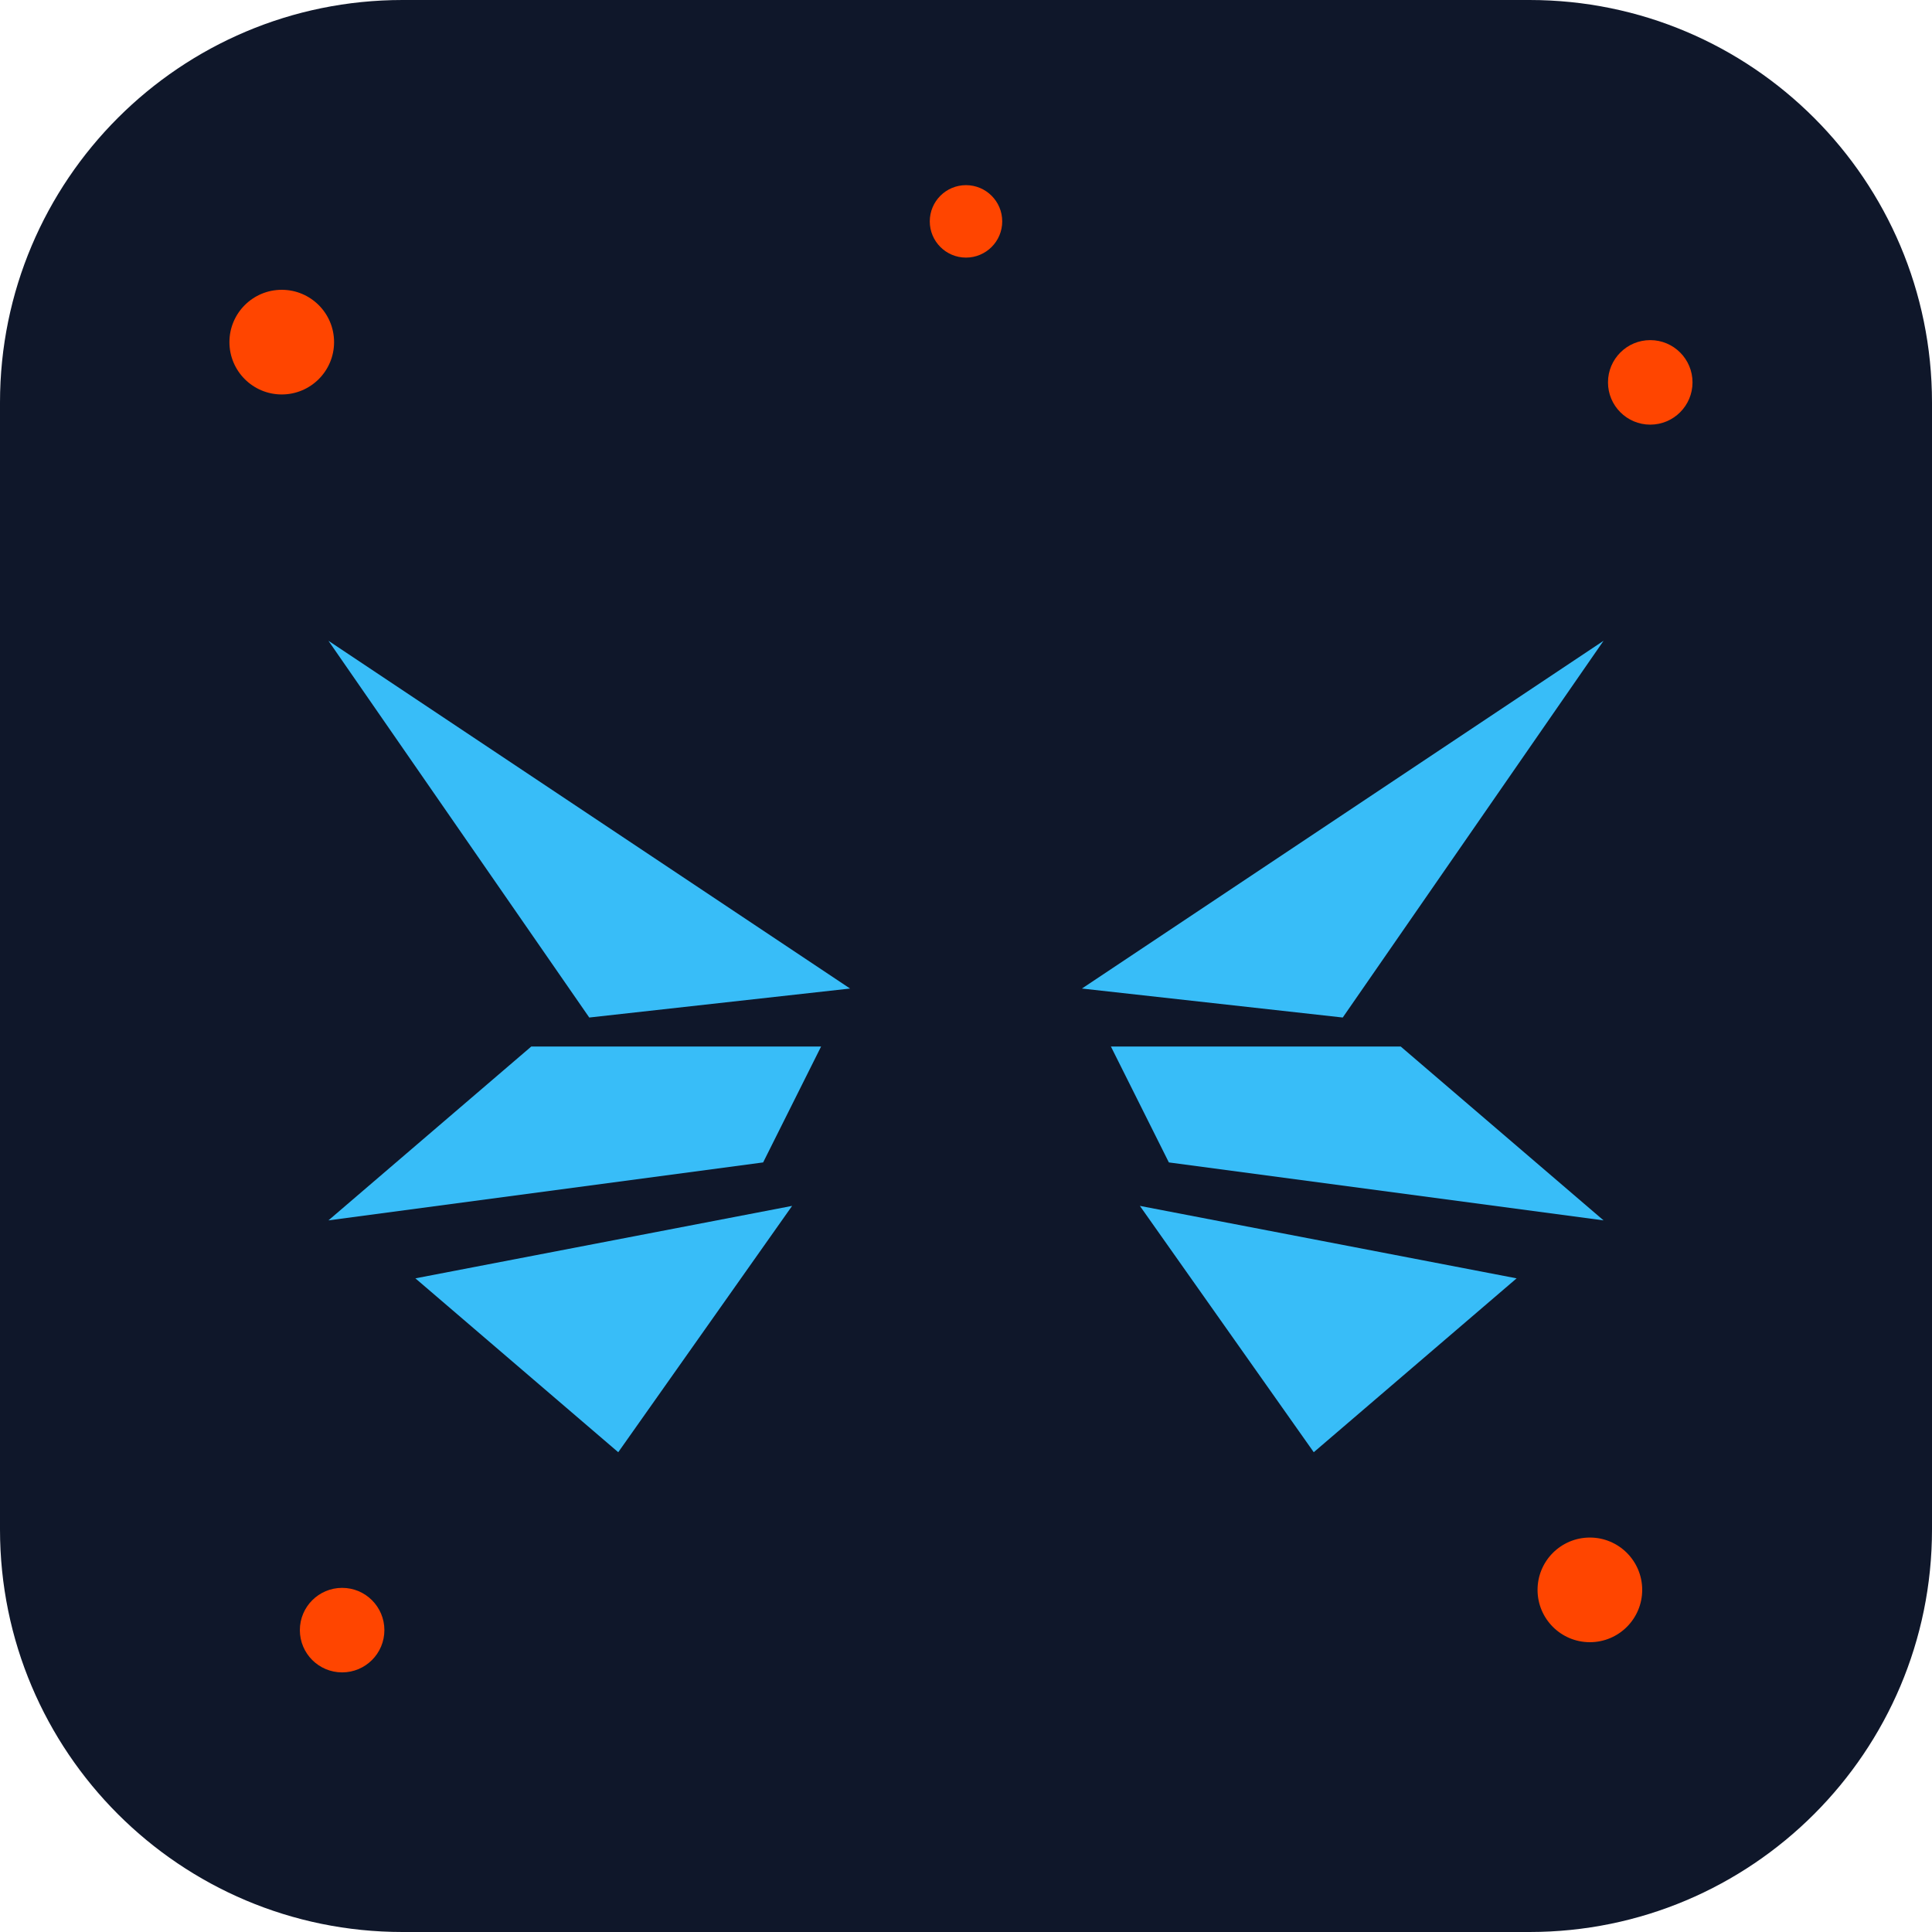
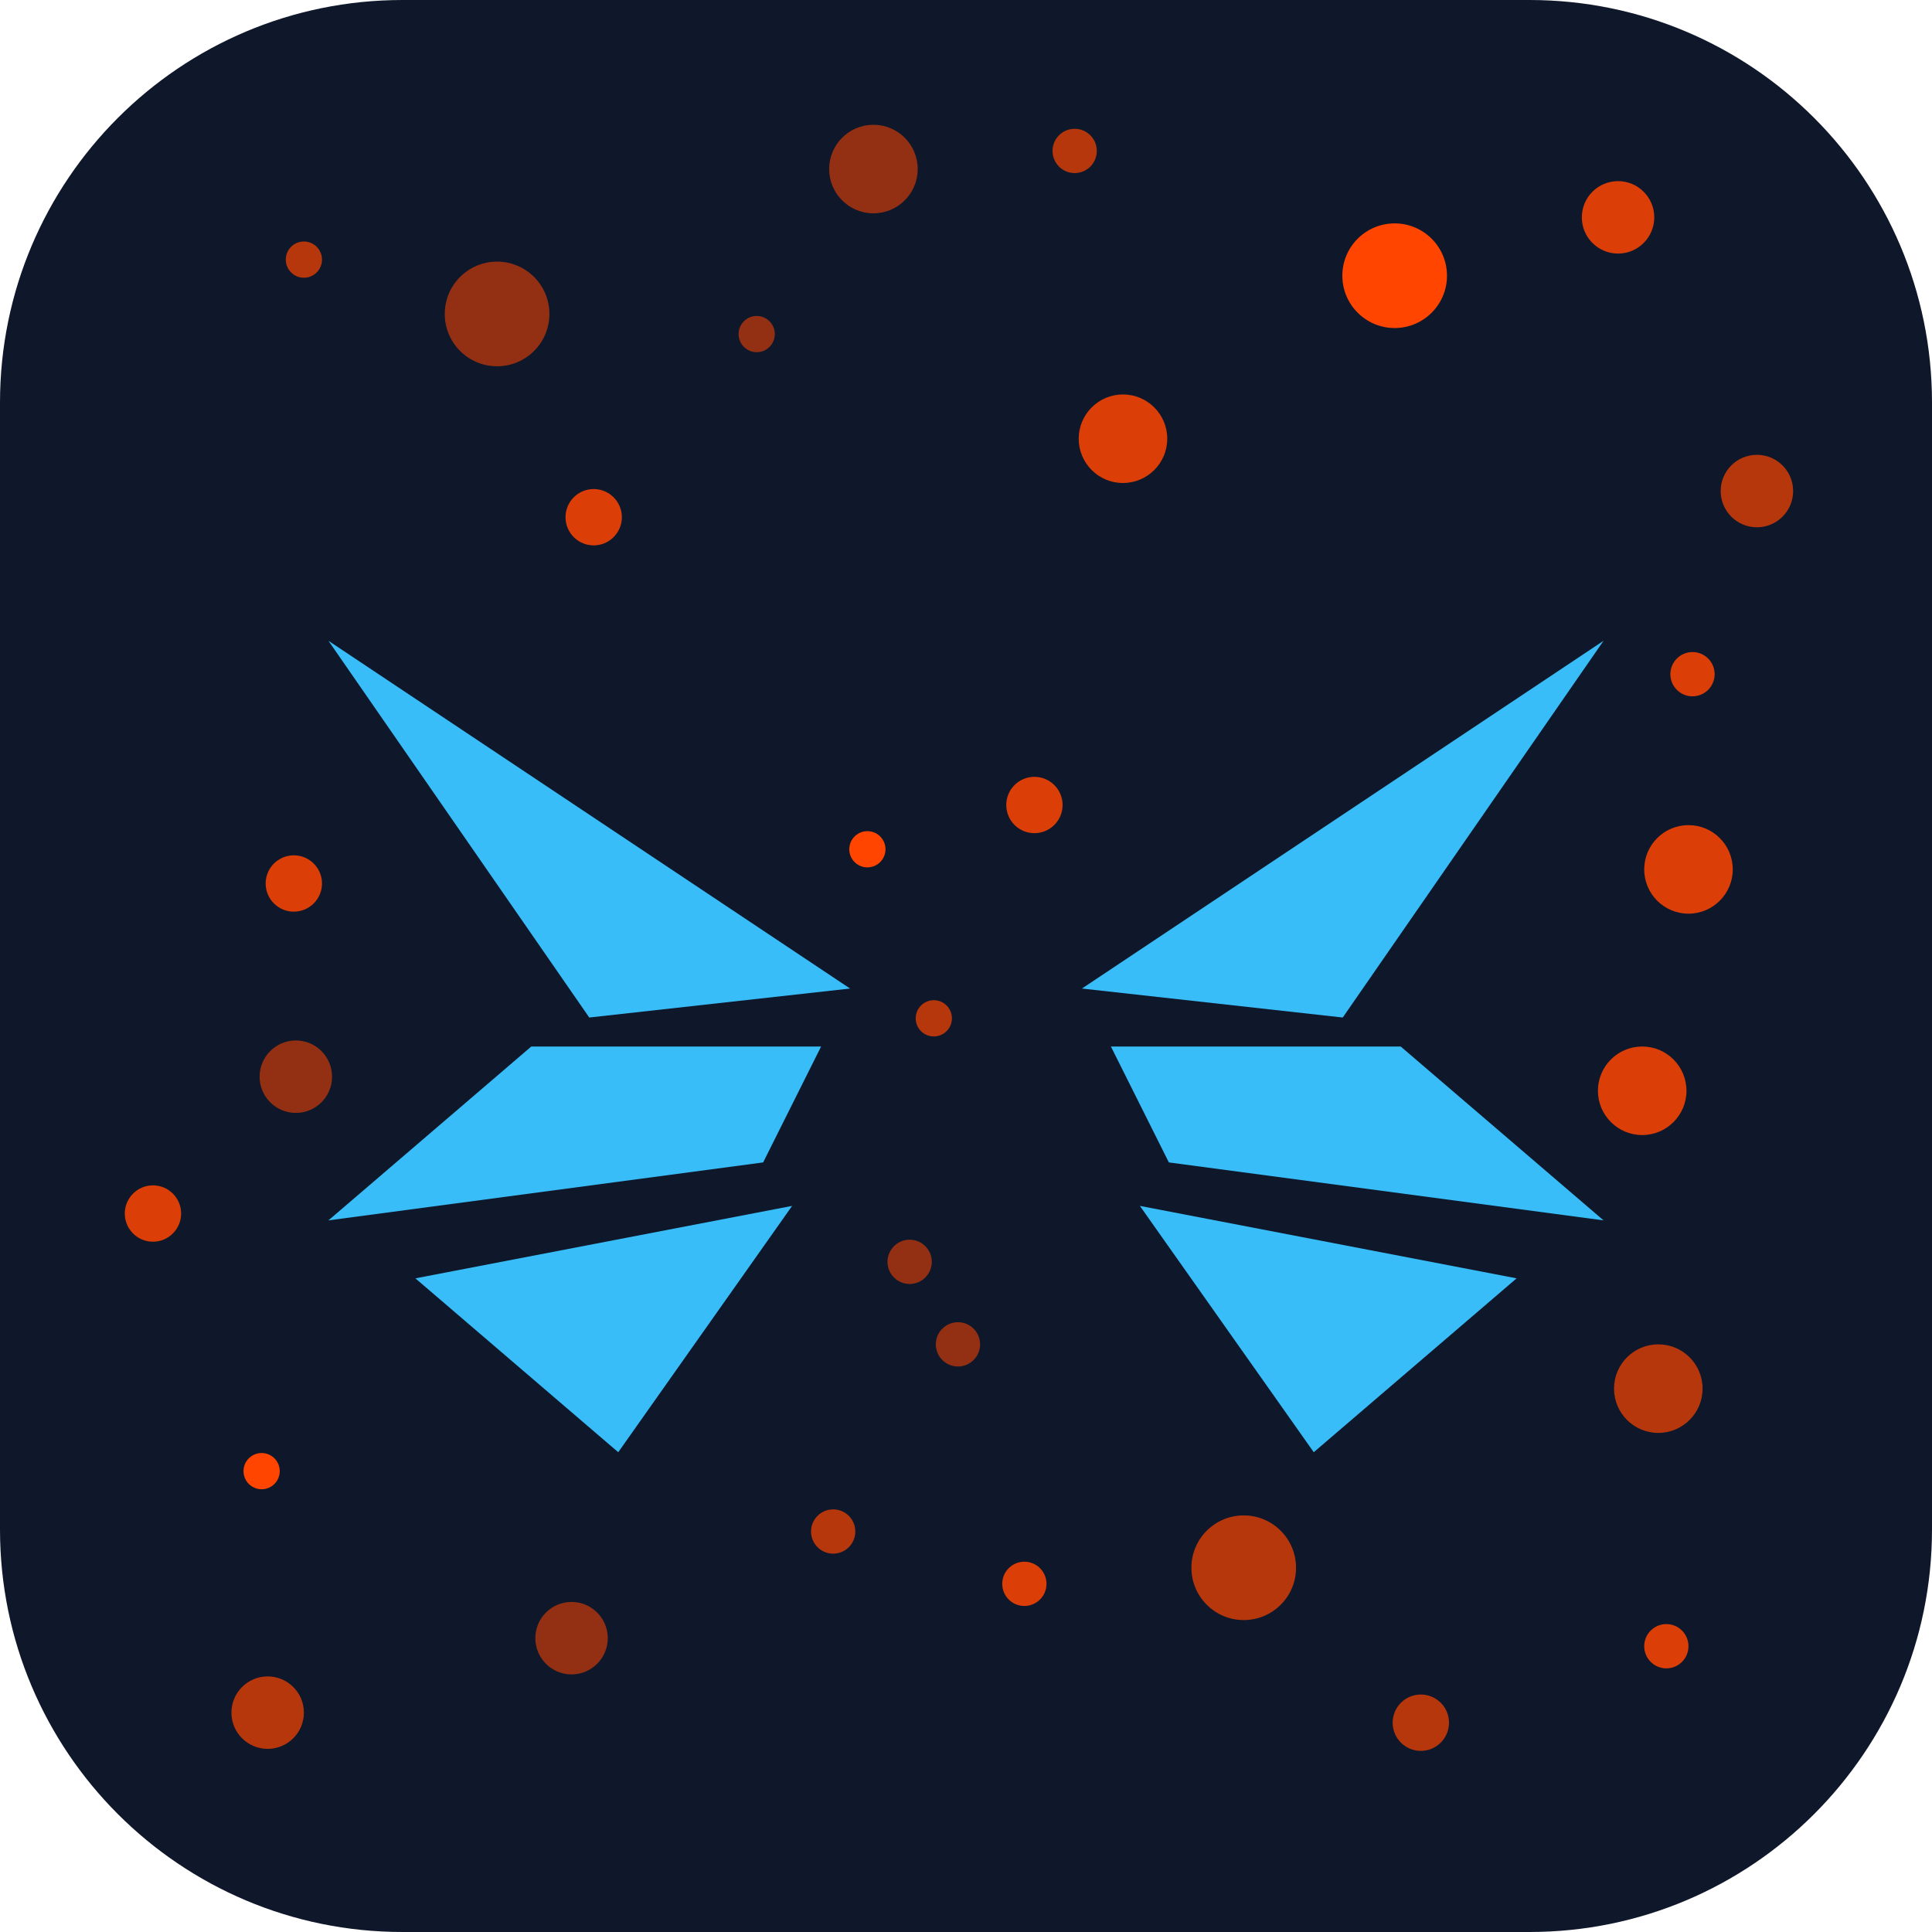
- <svg xmlns="http://www.w3.org/2000/svg" viewBox="0 0 96 96" width="96" height="96" fill="none">
+ <svg xmlns="http://www.w3.org/2000/svg" width="96" height="96" viewBox="0 0 96 96" role="img" aria-label="Hermes core mark">
  <rect width="96" height="96" rx="20" fill="#0F172A" />
-   <g transform="translate(48 52) scale(.72) translate(-48 -52)">
-     <g fill="#38BDF8">
-       <path d="M56 48 L92 24 L74 50 Z" />
-       <path d="M58 52 L78 52 L92 64 L62 60 Z" />
-       <path d="M60 63 L86 68 L72 80 Z" />
-     </g>
-     <g fill="#38BDF8" transform="translate(96 0) scale(-1 1)">
+   <g transform="translate(48 52) scale(.72) translate(-48 -52)" fill="#38BDF8">
+     <path d="M56 48 L92 24 L74 50 Z" />
+     <path d="M58 52 L78 52 L92 64 L62 60 Z" />
+     <path d="M60 63 L86 68 L72 80 Z" />
+     <g transform="translate(96 0) scale(-1 1)">
      <path d="M56 48 L92 24 L74 50 Z" />
      <path d="M58 52 L78 52 L92 64 L62 60 Z" />
      <path d="M60 63 L86 68 L72 80 Z" />
    </g>
  </g>
  <g fill="#FF4500">
-     <circle cx="14" cy="17" r="2.6" />
-     <circle cx="48" cy="11" r="1.8" />
-     <circle cx="82" cy="19" r="2.1" />
-     <circle cx="17" cy="81" r="2.1" />
-     <circle cx="79" cy="79" r="2.6" />
+     <circle cx="46.4" cy="50.6" r="0.9" opacity="0.70" />
+     <circle cx="43.1" cy="42.2" r="0.9" opacity="1.00" />
+     <circle cx="45.2" cy="62.7" r="1.1" opacity="0.55" />
+     <circle cx="51.4" cy="40.0" r="1.4" opacity="0.85" />
+     <circle cx="47.6" cy="66.8" r="1.1" opacity="0.55" />
+     <circle cx="14.7" cy="53.5" r="1.8" opacity="0.55" />
+     <circle cx="14.6" cy="43.9" r="1.4" opacity="0.85" />
+     <circle cx="83.9" cy="43.2" r="2.2" opacity="0.85" />
+     <circle cx="84.1" cy="33.5" r="1.1" opacity="0.85" />
+     <circle cx="7.6" cy="60.3" r="1.4" opacity="0.85" />
+     <circle cx="81.6" cy="54.2" r="2.2" opacity="0.85" />
+     <circle cx="82.4" cy="69.0" r="2.2" opacity="0.70" />
+     <circle cx="13.0" cy="73.1" r="0.9" opacity="1.00" />
+     <circle cx="50.9" cy="78.7" r="1.1" opacity="0.85" />
+     <circle cx="24.7" cy="15.6" r="2.6" opacity="0.55" />
+     <circle cx="69.3" cy="13.7" r="2.6" opacity="1.00" />
+     <circle cx="37.6" cy="16.6" r="0.9" opacity="0.55" />
+     <circle cx="70.6" cy="85.6" r="1.4" opacity="0.70" />
+     <circle cx="15.1" cy="12.9" r="0.9" opacity="0.70" />
+     <circle cx="28.4" cy="81.4" r="1.8" opacity="0.55" />
+     <circle cx="13.3" cy="85.1" r="1.8" opacity="0.70" />
+     <circle cx="53.4" cy="7.5" r="1.1" opacity="0.70" />
+     <circle cx="29.5" cy="25.7" r="1.4" opacity="0.85" />
+     <circle cx="55.8" cy="21.8" r="2.2" opacity="0.85" />
+     <circle cx="87.3" cy="24.4" r="1.8" opacity="0.70" />
+     <circle cx="82.8" cy="81.8" r="1.1" opacity="0.85" />
+     <circle cx="80.4" cy="10.8" r="1.8" opacity="0.85" />
+     <circle cx="61.8" cy="77.9" r="2.6" opacity="0.70" />
+     <circle cx="43.4" cy="8.4" r="2.2" opacity="0.55" />
+     <circle cx="41.4" cy="76.1" r="1.1" opacity="0.70" />
  </g>
</svg>
